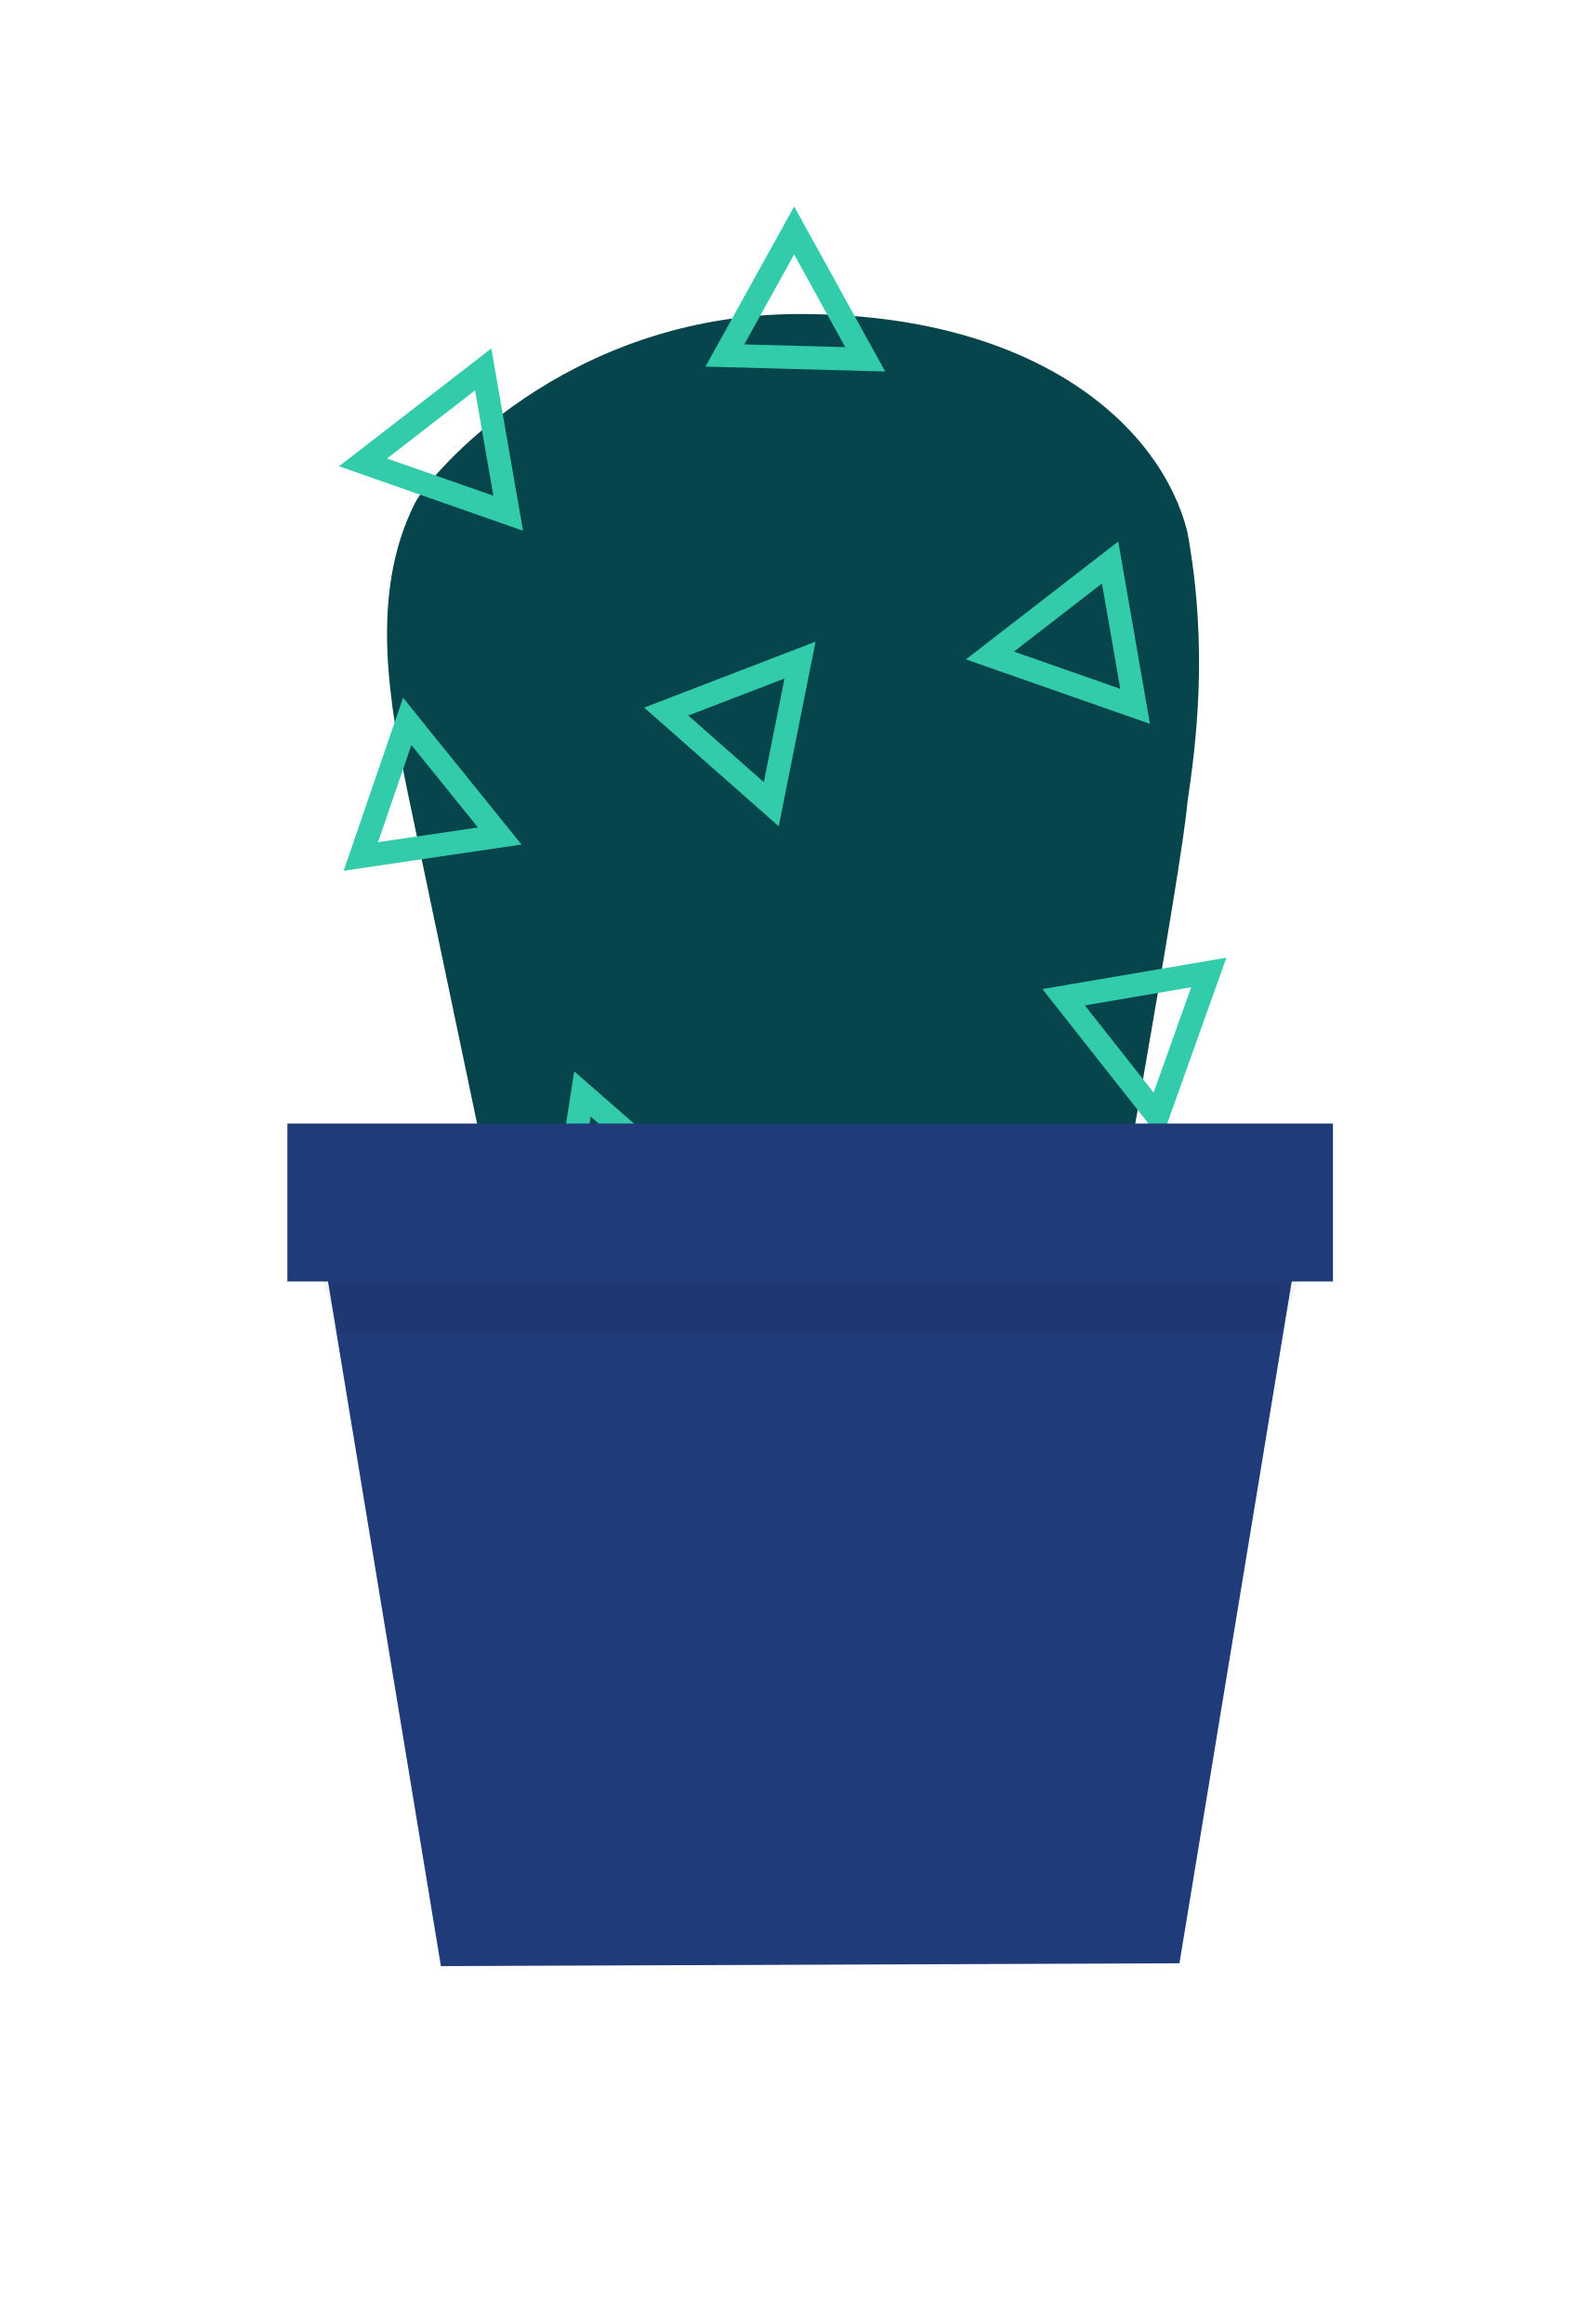
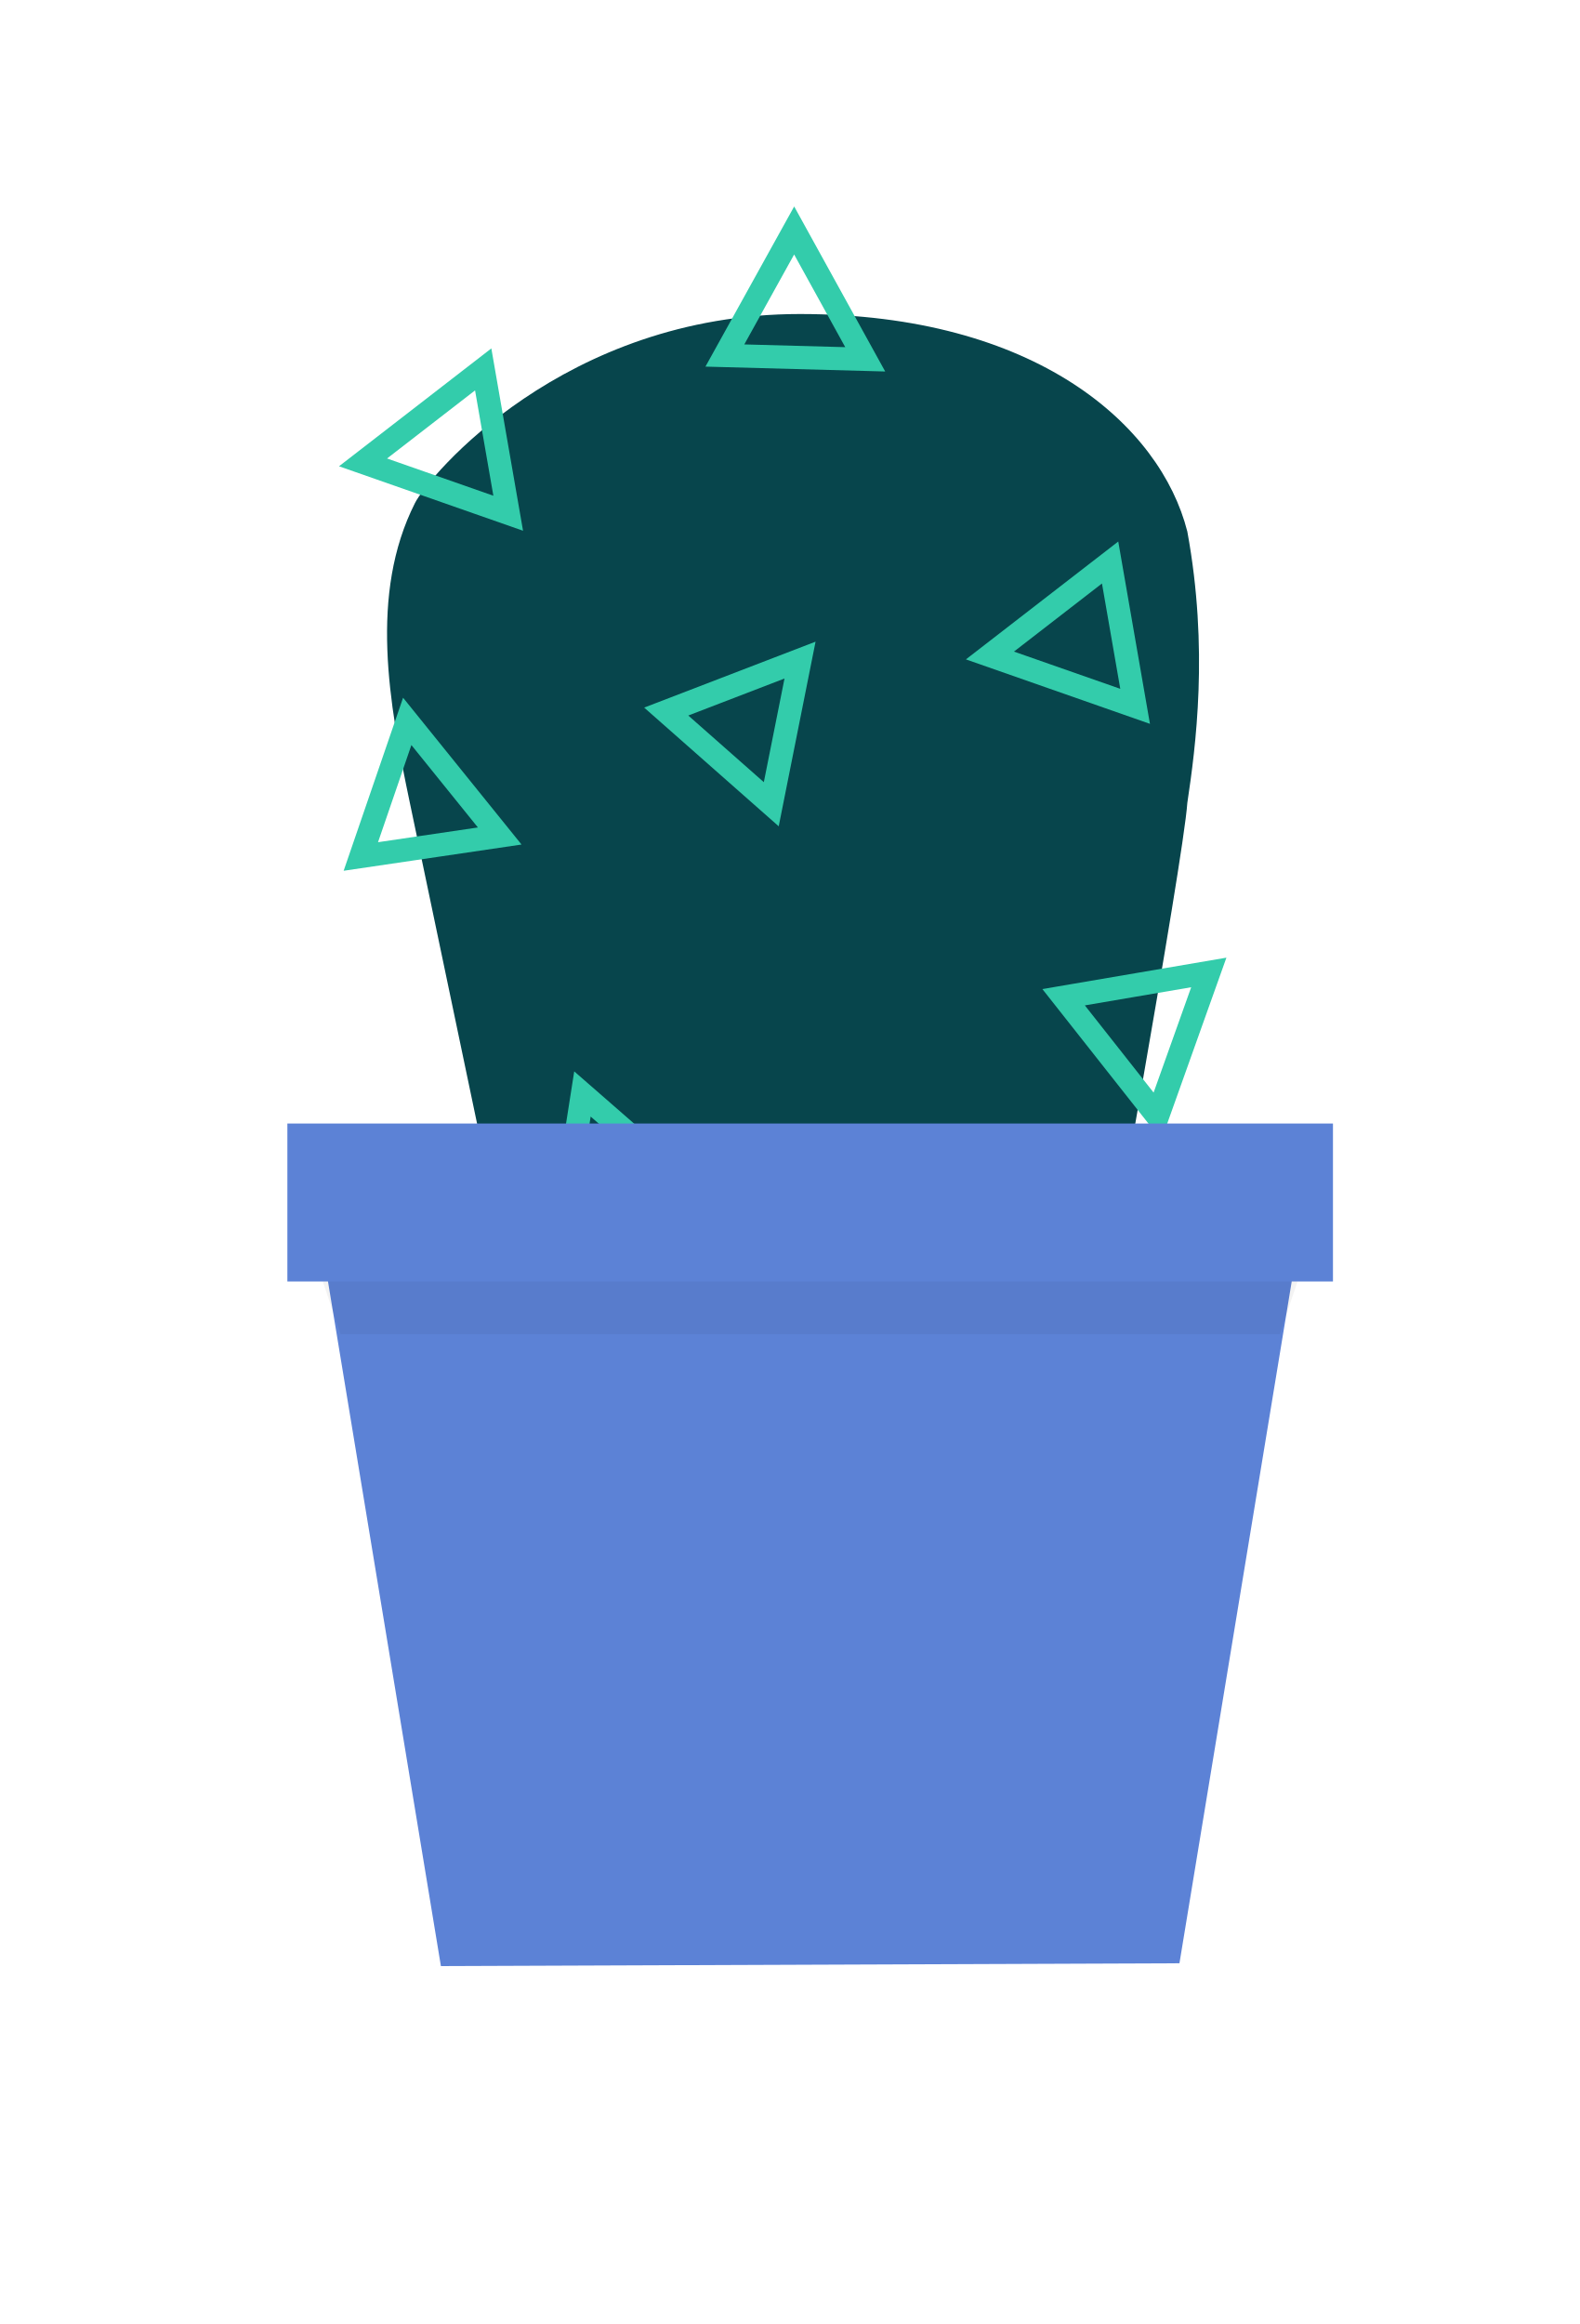
<svg xmlns="http://www.w3.org/2000/svg" width="68" height="100" viewBox="0 0 68 100">
  <g fill="none" fill-rule="evenodd" transform="translate(8 10)">
    <g transform="translate(4.368)">
      <g transform="translate(2.288)">
        <path fill="#07454C" d="M36.444,24.549 C36.801,22.159 37.373,17.929 36.444,12.871 C35.285,8.307 29.937,3.512 19.769,3.512 C9.602,3.512 3.773,10.514 3.204,11.644 C1.227,15.564 2.083,20.253 2.984,24.549 C4.828,33.344 6.672,42.141 8.515,50.936 L31.934,51.364 C32.69,46.779 36.27,27.087 36.444,24.549 Z" />
        <path stroke="#33CCAB" d="M-0.185,22.997 L6.076,22.016 L3.851,27.633 L-0.185,22.997 Z" transform="rotate(60 3.037 24.665)" />
        <path stroke="#33CCAB" d="M15.833,1.843 L22.089,0.865 L19.869,6.485 L15.833,1.843 Z" transform="rotate(70 19.053 3.515)" />
        <path stroke="#33CCAB" d="M13.869,19.167 L20.121,18.209 L17.92,23.821 L13.869,19.167 Z" transform="rotate(110 17.09 20.853)" />
        <path stroke="#33CCAB" d="M7.983,38.948 L14.249,37.966 L12.021,43.579 L7.983,38.948 Z" transform="rotate(50 11.208 40.614)" />
        <path stroke="#33CCAB" d="M31.12,32.91 L37.368,31.844 L35.16,38.032 L31.12,32.91 Z" />
        <path stroke="#33CCAB" d="M28.102,15.523 L34.291,14.447 L32.103,20.695 L28.102,15.523 Z" transform="rotate(90 31.271 17.373)" />
        <path stroke="#33CCAB" d="M1.121,7.214 L7.31,6.138 L5.122,12.386 L1.121,7.214 Z" transform="rotate(90 4.29 9.064)" />
        <path stroke="#33CCAB" d="M23.24,43.471 L29.428,42.395 L27.241,48.644 L23.24,43.471 Z" transform="rotate(90 26.409 45.321)" />
      </g>
      <g transform="translate(0 38.343)">
-         <path fill="#1F3B7A" d="M45,0 L45,6.798 L43.225,6.798 L38.393,36.135 C27.798,36.175 17.202,36.217 6.608,36.257 L1.748,6.798 L0,6.798 L0,0 L45,0 Z" />
+         <path fill="#5C82D6" d="M45,0 L45,6.798 L43.225,6.798 L38.393,36.135 C27.798,36.175 17.202,36.217 6.608,36.257 L1.748,6.798 L0,6.798 L0,0 L45,0 Z" />
        <polygon fill="#000" fill-opacity=".05" points="2.288 9.064 42.712 9.064 43.475 6.798 1.525 6.798" />
      </g>
    </g>
  </g>
</svg>
